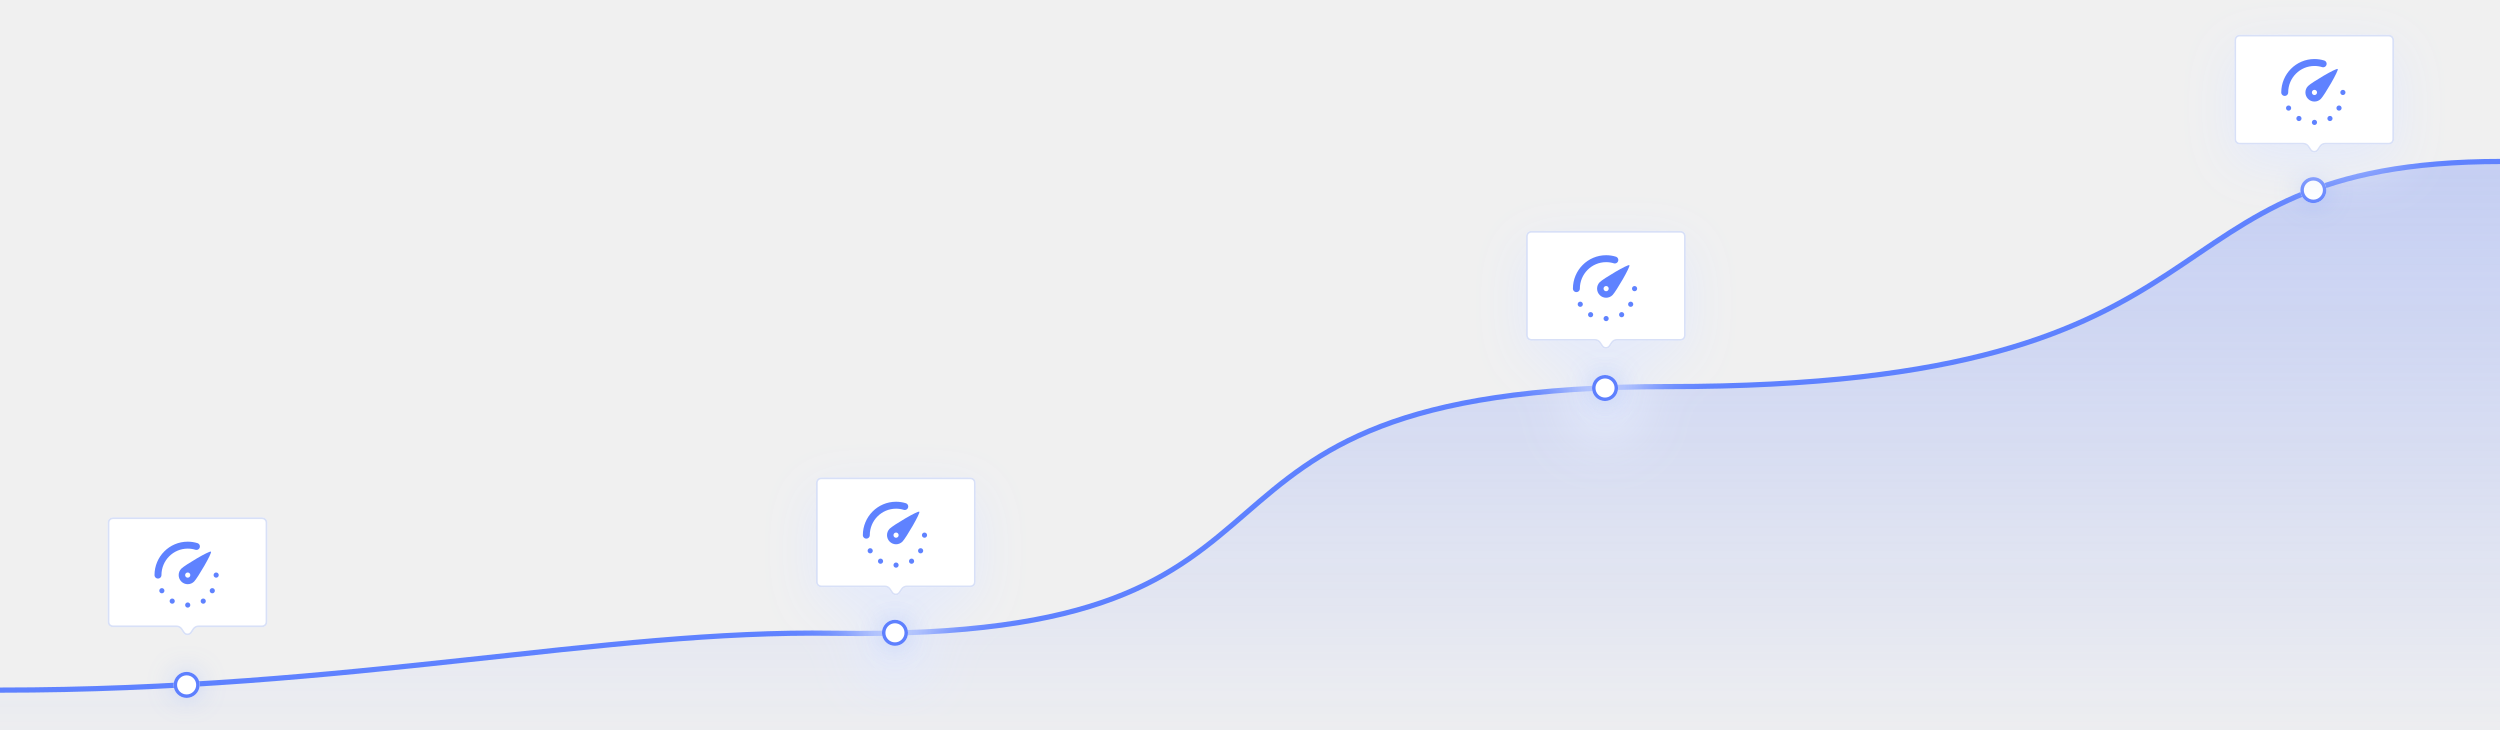
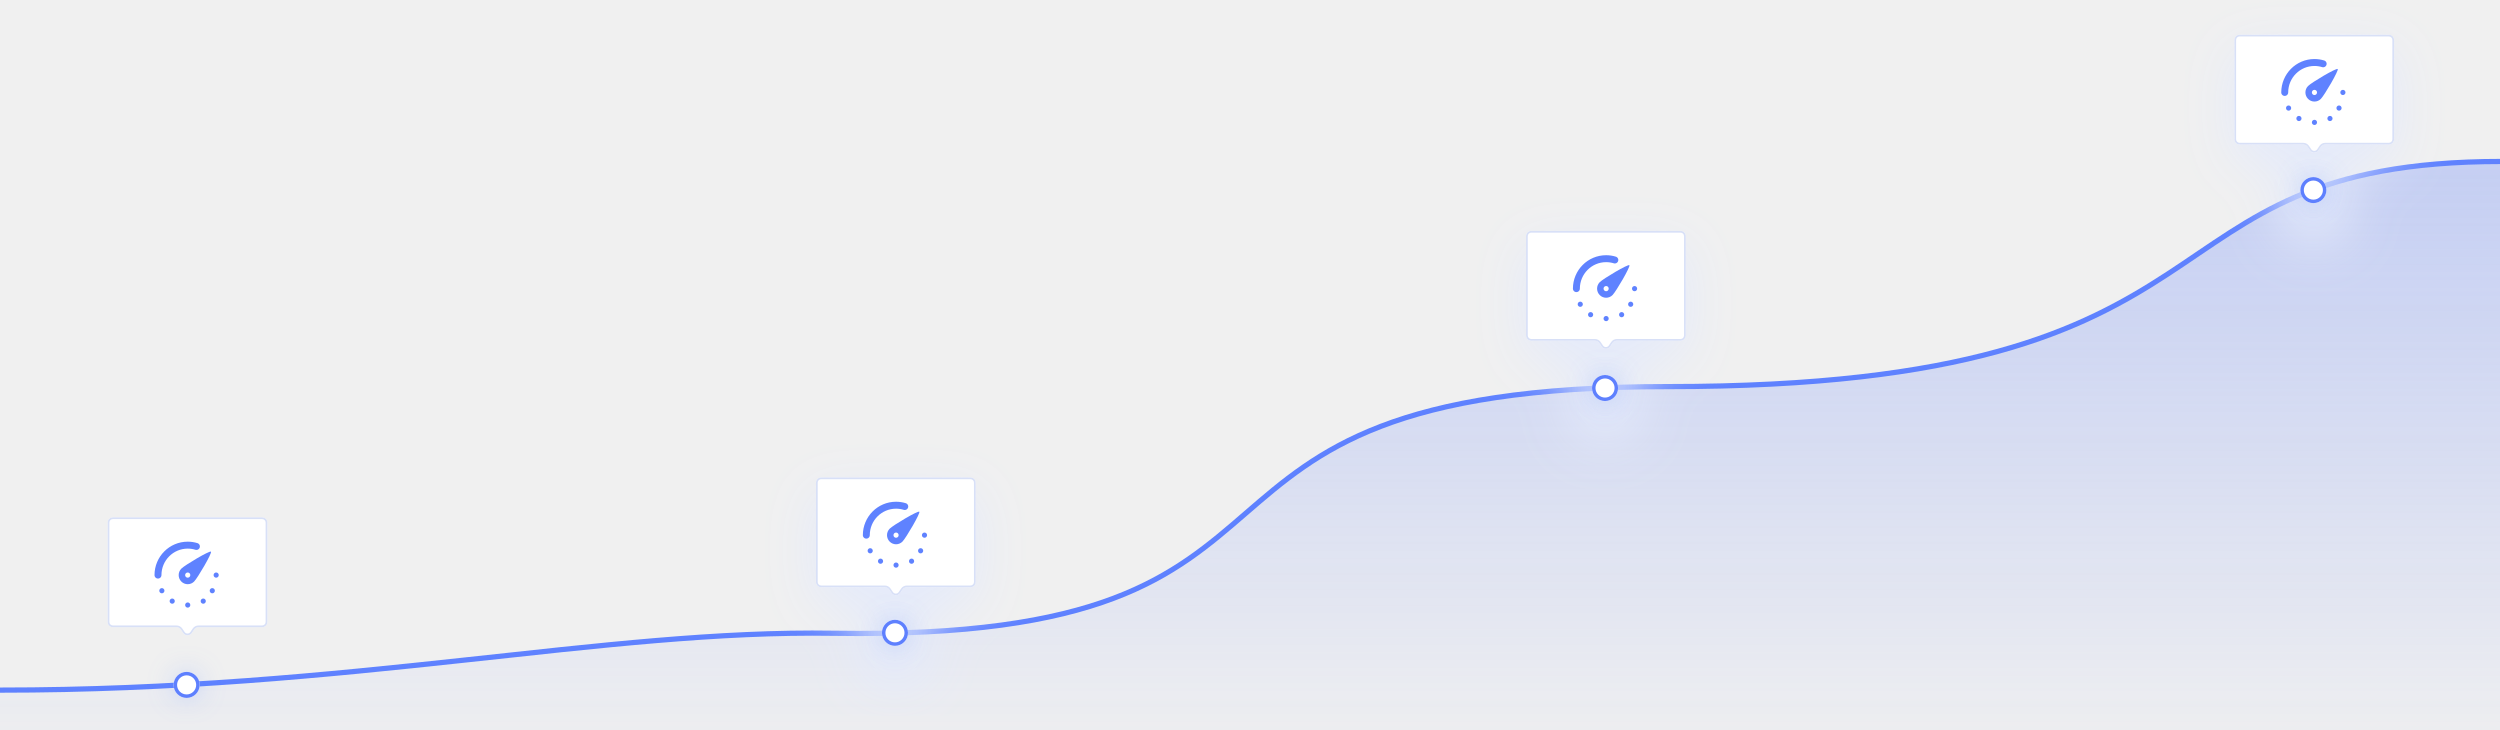
<svg xmlns="http://www.w3.org/2000/svg" viewBox="0 0 1440 420" fill="none" preserveAspectRatio="none">
  <path class="hero-image__blue-line" d="M0 397.51c202.703 0 347.472-34.877 480.333-32.752 309.407 4.947 163.306-142.076 480.334-142.076C1305.86 222.682 1223.24 93 1441 93" stroke="#5F82FF" stroke-width="3" />
  <path class="hero-image__blue-line-shadow" d="M480.333 364.758C347.472 362.633 202.703 397.51 0 397.51V440h1441V93c-217.76 0-135.14 129.682-480.333 129.682-317.028 0-170.927 147.023-480.334 142.076z" fill="url(#paint0_linear_9_326)" fill-opacity=".4" />
-   <g class="hero-image__circle-4" filter="url(#filter1_d_9_326)">
-     <circle cx="1332.5" cy="109.5" r="7.5" fill="#fff" />
-     <circle cx="1332.5" cy="109.5" r="6.5" stroke="#5E80FE" stroke-width="2" />
-   </g>
  <g class="hero-image__group-1">
    <g class="hero-image__circle-1" filter="url(#filter2_d_9_326)">
      <circle cx="107.5" cy="394.5" r="7.5" fill="#fff" />
      <circle cx="107.5" cy="394.5" r="6.5" stroke="#5E80FE" stroke-width="2" />
    </g>
    <mask id="path-7-inside-1_9_326" fill="#fff">
      <path fill-rule="evenodd" clip-rule="evenodd" d="M154 301a3 3 0 00-3-3H65a3 3 0 00-3 3v57.26a3 3 0 003 3h36.669a3 3 0 012.485 1.319l1.361 2.012c1.19 1.759 3.78 1.759 4.97 0l1.361-2.012a3 3 0 012.485-1.319H151a3 3 0 003-3V301z" />
    </mask>
    <path fill-rule="evenodd" clip-rule="evenodd" d="M154 301a3 3 0 00-3-3H65a3 3 0 00-3 3v57.26a3 3 0 003 3h36.669a3 3 0 012.485 1.319l1.361 2.012c1.19 1.759 3.78 1.759 4.97 0l1.361-2.012a3 3 0 012.485-1.319H151a3 3 0 003-3V301z" fill="#fff" />
    <path d="M111.846 362.579l-.829-.56.829.56zm-6.331 2.012l.828-.56-.828.56zm4.97 0l-.828-.56.828.56zm-6.331-2.012l.829-.56-.829.56zM65 299h86v-2H65v2zm-2 59.26V301h-2v57.26h2zm38.669 2H65v2h36.669v-2zm4.674 3.771l-1.36-2.012-1.657 1.121 1.361 2.011 1.656-1.12zm4.674-2.012l-1.36 2.012 1.656 1.12 1.361-2.011-1.657-1.121zM151 360.26h-36.669v2H151v-2zm2-59.26v57.26h2V301h-2zm-2 61.26a4 4 0 004-4h-2a2 2 0 01-2 2v2zm-38.326.88c.372-.55.993-.88 1.657-.88v-2c-1.328 0-2.57.659-3.314 1.759l1.657 1.121zm-7.987 2.011c1.586 2.346 5.04 2.346 6.626 0l-1.656-1.12a2 2 0 01-3.314 0l-1.656 1.12zm-3.018-2.891c.664 0 1.285.33 1.657.88l1.657-1.121a4.001 4.001 0 00-3.314-1.759v2zm-40.669-4a4 4 0 004 4v-2a2 2 0 01-2-2h-2zM151 299a2 2 0 012 2h2a4 4 0 00-4-4v2zm-86-2a4 4 0 00-4 4h2a2 2 0 012-2v-2z" fill="#D8E0F7" mask="url(#path-7-inside-1_9_326)" />
    <path d="M91 331.25c0-9.527 7.668-17.25 17.128-17.25 1.743 0 3.426.262 5.011.75" stroke="#5F82FF" stroke-width="4" stroke-linecap="round" stroke-linejoin="round" />
    <path fill-rule="evenodd" clip-rule="evenodd" d="M104.442 334.962a5.185 5.185 0 007.372 0c2.035-2.05 10.462-16.462 9.718-17.212-.745-.75-15.055 7.737-17.09 9.788a5.275 5.275 0 000 7.424zm3.686-2.212c.822 0 1.489-.672 1.489-1.5s-.667-1.5-1.489-1.5c-.823 0-1.49.672-1.49 1.5s.667 1.5 1.49 1.5z" fill="#5F82FF" />
    <ellipse cx="93.234" cy="340.25" rx="1.489" ry="1.5" fill="#5F82FF" />
    <ellipse cx="99.192" cy="346.25" rx="1.489" ry="1.5" fill="#5F82FF" />
    <ellipse cx="108.128" cy="348.5" rx="1.489" ry="1.5" fill="#5F82FF" />
    <ellipse cx="117.064" cy="346.25" rx="1.489" ry="1.5" fill="#5F82FF" />
    <ellipse cx="122.277" cy="340.25" rx="1.489" ry="1.5" fill="#5F82FF" />
    <ellipse cx="124.511" cy="331.25" rx="1.489" ry="1.5" fill="#5F82FF" />
  </g>
  <g class="hero-image__group-2" filter="url(#filter3_d_9_326)">
    <g class="hero-images__circle-2" filter="url(#filter4_d_9_326)">
      <circle cx="515.5" cy="364.5" r="7.5" fill="#fff" />
      <circle cx="515.5" cy="364.5" r="6.5" stroke="#5E80FE" stroke-width="2" />
    </g>
    <mask id="path-13-inside-2_9_326" fill="#fff">
      <path fill-rule="evenodd" clip-rule="evenodd" d="M562 278a3 3 0 00-3-3h-86a3 3 0 00-3 3v57.26a3 3 0 003 3h36.669a3 3 0 012.485 1.319l1.361 2.012c1.19 1.759 3.78 1.759 4.97 0l1.361-2.012a3 3 0 012.485-1.319H559a3 3 0 003-3V278z" />
    </mask>
    <path fill-rule="evenodd" clip-rule="evenodd" d="M562 278a3 3 0 00-3-3h-86a3 3 0 00-3 3v57.26a3 3 0 003 3h36.669a3 3 0 012.485 1.319l1.361 2.012c1.19 1.759 3.78 1.759 4.97 0l1.361-2.012a3 3 0 012.485-1.319H559a3 3 0 003-3V278z" fill="#fff" />
    <path d="M519.846 339.579l-.829-.56.829.56zm-6.331 2.012l.828-.56-.828.56zm4.97 0l-.828-.56.828.56zm-6.331-2.012l.829-.56-.829.56zM473 276h86v-2h-86v2zm-2 59.26V278h-2v57.26h2zm38.669 2H473v2h36.669v-2zm4.674 3.771l-1.36-2.012-1.657 1.121 1.361 2.011 1.656-1.12zm4.674-2.012l-1.36 2.012 1.656 1.12 1.361-2.011-1.657-1.121zM559 337.26h-36.669v2H559v-2zm2-59.26v57.26h2V278h-2zm-2 61.26a4 4 0 004-4h-2a2 2 0 01-2 2v2zm-38.326.88c.372-.55.993-.88 1.657-.88v-2c-1.328 0-2.57.659-3.314 1.759l1.657 1.121zm-7.987 2.011c1.586 2.346 5.04 2.346 6.626 0l-1.656-1.12a2 2 0 01-3.314 0l-1.656 1.12zm-3.018-2.891c.664 0 1.285.33 1.657.88l1.657-1.121a4.001 4.001 0 00-3.314-1.759v2zm-40.669-4a4 4 0 004 4v-2a2 2 0 01-2-2h-2zM559 276a2 2 0 012 2h2a4 4 0 00-4-4v2zm-86-2a4 4 0 00-4 4h2a2 2 0 012-2v-2z" fill="#D8E0F7" mask="url(#path-13-inside-2_9_326)" />
    <path d="M499 308.25c0-9.527 7.668-17.25 17.128-17.25 1.743 0 3.426.262 5.011.75" stroke="#5F82FF" stroke-width="4" stroke-linecap="round" stroke-linejoin="round" />
    <path fill-rule="evenodd" clip-rule="evenodd" d="M512.442 311.962a5.185 5.185 0 007.372 0c2.035-2.05 10.462-16.462 9.718-17.212-.745-.75-15.055 7.737-17.09 9.788a5.275 5.275 0 000 7.424zm3.686-2.212c.822 0 1.489-.672 1.489-1.5s-.667-1.5-1.489-1.5c-.823 0-1.49.672-1.49 1.5s.667 1.5 1.49 1.5z" fill="#5F82FF" />
    <ellipse cx="501.234" cy="317.25" rx="1.489" ry="1.5" fill="#5F82FF" />
    <ellipse cx="507.191" cy="323.25" rx="1.489" ry="1.5" fill="#5F82FF" />
    <ellipse cx="516.128" cy="325.5" rx="1.489" ry="1.5" fill="#5F82FF" />
    <ellipse cx="525.064" cy="323.25" rx="1.489" ry="1.5" fill="#5F82FF" />
    <ellipse cx="530.277" cy="317.25" rx="1.489" ry="1.5" fill="#5F82FF" />
    <ellipse cx="532.511" cy="308.25" rx="1.489" ry="1.5" fill="#5F82FF" />
  </g>
  <g class="hero-image__group-3" filter="url(#filter3_d_9_326)">
    <g class="hero-image__circle-3" filter="url(#filter0_d_9_326)">
      <circle cx="924.5" cy="223.5" r="7.5" fill="#fff" />
      <circle cx="924.5" cy="223.5" r="6.5" stroke="#5E80FE" stroke-width="2" />
    </g>
    <mask id="path-31-inside-3_9_326" fill="#fff">
      <path fill-rule="evenodd" clip-rule="evenodd" d="M971 136a3 3 0 00-3-3h-86a3 3 0 00-3 3v57.26a3 3 0 003 3h36.669a3 3 0 012.485 1.319l1.361 2.012c1.19 1.759 3.78 1.759 4.97 0l1.361-2.012a3 3 0 012.485-1.319H968a3 3 0 003-3V136z" />
    </mask>
    <path fill-rule="evenodd" clip-rule="evenodd" d="M971 136a3 3 0 00-3-3h-86a3 3 0 00-3 3v57.26a3 3 0 003 3h36.669a3 3 0 012.485 1.319l1.361 2.012c1.19 1.759 3.78 1.759 4.97 0l1.361-2.012a3 3 0 012.485-1.319H968a3 3 0 003-3V136z" fill="#fff" />
    <path d="M921.154 197.579l-.828.561.828-.561zM882 134h86v-2h-86v2zm-2 59.26V136h-2v57.26h2zm38.669 2H882v2h36.669v-2zm4.674 3.771l-1.36-2.012-1.657 1.121 1.361 2.011 1.656-1.12zm4.674-2.012l-1.36 2.012 1.656 1.12 1.361-2.011-1.657-1.121zM968 195.26h-36.669v2H968v-2zm2-59.26v57.26h2V136h-2zm-2 61.26a4 4 0 004-4h-2a2 2 0 01-2 2v2zm-38.326.88c.372-.55.993-.88 1.657-.88v-2c-1.328 0-2.57.659-3.314 1.759l1.657 1.121zm-7.987 2.011c1.586 2.346 5.04 2.346 6.626 0l-1.656-1.12a2 2 0 01-3.314 0l-1.656 1.12zm-3.018-2.891c.664 0 1.285.33 1.657.88l1.657-1.121a4.001 4.001 0 00-3.314-1.759v2zm-40.669-4a4 4 0 004 4v-2a2 2 0 01-2-2h-2zM968 134a2 2 0 012 2h2a4 4 0 00-4-4v2zm-86-2a4 4 0 00-4 4h2a2 2 0 012-2v-2z" fill="#D8E0F7" mask="url(#path-31-inside-3_9_326)" />
    <path d="M908 166.25c0-9.527 7.668-17.25 17.128-17.25 1.743 0 3.426.262 5.011.75" stroke="#5F82FF" stroke-width="4" stroke-linecap="round" stroke-linejoin="round" />
    <path fill-rule="evenodd" clip-rule="evenodd" d="M921.442 169.962a5.185 5.185 0 007.372 0c2.035-2.05 10.462-16.462 9.718-17.212-.745-.75-15.055 7.737-17.09 9.788a5.275 5.275 0 000 7.424zm3.686-2.212c.822 0 1.489-.672 1.489-1.5s-.667-1.5-1.489-1.5c-.823 0-1.49.672-1.49 1.5s.667 1.5 1.49 1.5z" fill="#5F82FF" />
    <ellipse cx="910.234" cy="175.25" rx="1.489" ry="1.5" fill="#5F82FF" />
    <ellipse cx="916.192" cy="181.25" rx="1.489" ry="1.5" fill="#5F82FF" />
    <ellipse cx="925.128" cy="183.5" rx="1.489" ry="1.5" fill="#5F82FF" />
    <ellipse cx="934.064" cy="181.25" rx="1.489" ry="1.5" fill="#5F82FF" />
    <ellipse cx="939.277" cy="175.25" rx="1.489" ry="1.5" fill="#5F82FF" />
    <ellipse cx="941.511" cy="166.25" rx="1.489" ry="1.5" fill="#5F82FF" />
  </g>
-   <g filter="url(#filter3_d_9_326)">
+   <g class="hero-image__group-4" filter="url(#filter3_d_9_326)">
+     <g class="hero-image__circle-4" filter="url(#filter1_d_9_326)">
+       <circle cx="1332.5" cy="109.5" r="7.5" fill="#fff" />
+       <circle cx="1332.5" cy="109.5" r="6.5" stroke="#5E80FE" stroke-width="2" />
+     </g>
    <mask id="path-41-inside-4_9_326" fill="#fff">
      <path fill-rule="evenodd" clip-rule="evenodd" d="M1379 23c0-1.657-1.34-3-3-3h-86c-1.66 0-3 1.343-3 3v57.26c0 1.657 1.34 3 3 3h36.67c1 0 1.93.494 2.48 1.32l1.36 2.011c1.19 1.76 3.79 1.76 4.97 0l1.37-2.012a2.975 2.975 0 012.48-1.319H1376c1.66 0 3-1.343 3-3V23z" />
    </mask>
    <path fill-rule="evenodd" clip-rule="evenodd" d="M1379 23c0-1.657-1.34-3-3-3h-86c-1.66 0-3 1.343-3 3v57.26c0 1.657 1.34 3 3 3h36.67c1 0 1.93.494 2.48 1.32l1.36 2.011c1.19 1.76 3.79 1.76 4.97 0l1.37-2.012a2.975 2.975 0 012.48-1.319H1376c1.66 0 3-1.343 3-3V23z" fill="#fff" />
    <path d="M1336.85 84.58l-.83-.56.83.56zm-6.34 2.011l.83-.56-.83.56zm4.97 0l.83.56-.83-.56zM1290 21h86v-2h-86v2zm-2 59.26V23h-2v57.26h2zm38.67 2H1290v2h36.67v-2zm4.67 3.771l-1.36-2.012-1.65 1.12 1.36 2.012 1.65-1.12zm4.68-2.012l-1.36 2.012 1.65 1.12 1.36-2.011-1.65-1.12zM1376 82.26h-36.67v2H1376v-2zm2-59.26v57.26h2V23h-2zm-2 61.26a4 4 0 004-4h-2c0 1.105-.9 2-2 2v2zm-38.33.88c.38-.55 1-.88 1.66-.88v-2c-1.33 0-2.57.66-3.31 1.76l1.65 1.12zm-7.98 2.011c1.58 2.346 5.04 2.346 6.62 0l-1.65-1.12a2.006 2.006 0 01-3.32 0l-1.65 1.12zm-3.02-2.891c.66 0 1.28.33 1.66.88l1.65-1.12a3.986 3.986 0 00-3.31-1.76v2zm-40.67-4a4 4 0 004 4v-2c-1.1 0-2-.895-2-2h-2zM1376 21c1.1 0 2 .895 2 2h2a4 4 0 00-4-4v2zm-86-2a4 4 0 00-4 4h2c0-1.105.9-2 2-2v-2z" fill="#D8E0F7" mask="url(#path-41-inside-4_9_326)" />
    <path d="M1316 53.25c0-9.527 7.67-17.25 17.13-17.25 1.74 0 3.42.262 5.01.75" stroke="#5F82FF" stroke-width="4" stroke-linecap="round" stroke-linejoin="round" />
    <path fill-rule="evenodd" clip-rule="evenodd" d="M1329.44 56.962a5.184 5.184 0 007.37 0c2.04-2.05 10.47-16.462 9.72-17.212-.74-.75-15.05 7.737-17.09 9.788a5.287 5.287 0 000 7.424zm3.69-2.212c.82 0 1.49-.672 1.49-1.5s-.67-1.5-1.49-1.5c-.83 0-1.49.672-1.49 1.5s.66 1.5 1.49 1.5z" fill="#5F82FF" />
    <ellipse cx="1318.23" cy="62.25" rx="1.489" ry="1.5" fill="#5F82FF" />
    <ellipse cx="1324.19" cy="68.25" rx="1.489" ry="1.5" fill="#5F82FF" />
    <ellipse cx="1333.13" cy="70.5" rx="1.489" ry="1.5" fill="#5F82FF" />
    <ellipse cx="1342.06" cy="68.25" rx="1.489" ry="1.5" fill="#5F82FF" />
    <ellipse cx="1347.28" cy="62.25" rx="1.489" ry="1.5" fill="#5F82FF" />
    <ellipse cx="1349.51" cy="53.25" rx="1.489" ry="1.5" fill="#5F82FF" />
  </g>
  <defs>
    <filter id="filter0_d_9_326" x="902" y="201" width="45" height="45" filterUnits="userSpaceOnUse" color-interpolation-filters="sRGB">
      <feFlood flood-opacity="0" result="BackgroundImageFix" />
      <feColorMatrix in="SourceAlpha" values="0 0 0 0 0 0 0 0 0 0 0 0 0 0 0 0 0 0 127 0" result="hardAlpha" />
      <feOffset />
      <feGaussianBlur stdDeviation="7.5" />
      <feColorMatrix values="0 0 0 0 0.323 0 0 0 0 0.513 0 0 0 0 1 0 0 0 0.25 0" />
      <feBlend in2="BackgroundImageFix" result="effect1_dropShadow_9_326" />
      <feBlend in="SourceGraphic" in2="effect1_dropShadow_9_326" result="shape" />
    </filter>
    <filter id="filter1_d_9_326" x="1310" y="87" width="45" height="45" filterUnits="userSpaceOnUse" color-interpolation-filters="sRGB">
      <feFlood flood-opacity="0" result="BackgroundImageFix" />
      <feColorMatrix in="SourceAlpha" values="0 0 0 0 0 0 0 0 0 0 0 0 0 0 0 0 0 0 127 0" result="hardAlpha" />
      <feOffset />
      <feGaussianBlur stdDeviation="7.5" />
      <feColorMatrix values="0 0 0 0 0.323 0 0 0 0 0.513 0 0 0 0 1 0 0 0 0.25 0" />
      <feBlend in2="BackgroundImageFix" result="effect1_dropShadow_9_326" />
      <feBlend in="SourceGraphic" in2="effect1_dropShadow_9_326" result="shape" />
    </filter>
    <filter id="filter2_d_9_326" x="85" y="372" width="45" height="45" filterUnits="userSpaceOnUse" color-interpolation-filters="sRGB">
      <feFlood flood-opacity="0" result="BackgroundImageFix" />
      <feColorMatrix in="SourceAlpha" values="0 0 0 0 0 0 0 0 0 0 0 0 0 0 0 0 0 0 127 0" result="hardAlpha" />
      <feOffset />
      <feGaussianBlur stdDeviation="7.5" />
      <feColorMatrix values="0 0 0 0 0.323 0 0 0 0 0.513 0 0 0 0 1 0 0 0 0.25 0" />
      <feBlend in2="BackgroundImageFix" result="effect1_dropShadow_9_326" />
      <feBlend in="SourceGraphic" in2="effect1_dropShadow_9_326" result="shape" />
    </filter>
    <filter id="filter3_d_9_326" x="59" y="0" width="1350" height="412" filterUnits="userSpaceOnUse" color-interpolation-filters="sRGB">
      <feFlood flood-opacity="0" result="BackgroundImageFix" />
      <feColorMatrix in="SourceAlpha" values="0 0 0 0 0 0 0 0 0 0 0 0 0 0 0 0 0 0 127 0" result="hardAlpha" />
      <feOffset dy="10" />
      <feGaussianBlur stdDeviation="15" />
      <feColorMatrix values="0 0 0 0 0.894 0 0 0 0 0.918 0 0 0 0 0.985 0 0 0 1 0" />
      <feBlend in2="BackgroundImageFix" result="effect1_dropShadow_9_326" />
      <feBlend in="SourceGraphic" in2="effect1_dropShadow_9_326" result="shape" />
    </filter>
    <filter id="filter4_d_9_326" x="493" y="342" width="45" height="45" filterUnits="userSpaceOnUse" color-interpolation-filters="sRGB">
      <feFlood flood-opacity="0" result="BackgroundImageFix" />
      <feColorMatrix in="SourceAlpha" values="0 0 0 0 0 0 0 0 0 0 0 0 0 0 0 0 0 0 127 0" result="hardAlpha" />
      <feOffset />
      <feGaussianBlur stdDeviation="7.5" />
      <feColorMatrix values="0 0 0 0 0.323 0 0 0 0 0.513 0 0 0 0 1 0 0 0 0.25 0" />
      <feBlend in2="BackgroundImageFix" result="effect1_dropShadow_9_326" />
      <feBlend in="SourceGraphic" in2="effect1_dropShadow_9_326" result="shape" />
    </filter>
    <linearGradient id="paint0_linear_9_326" x1="278.466" y1="440.443" x2="278.466" y2="-14.995" gradientUnits="userSpaceOnUse">
      <stop stop-color="#4B71FF" stop-opacity="0" />
      <stop offset="1" stop-color="#6B89F8" />
    </linearGradient>
  </defs>
</svg>
